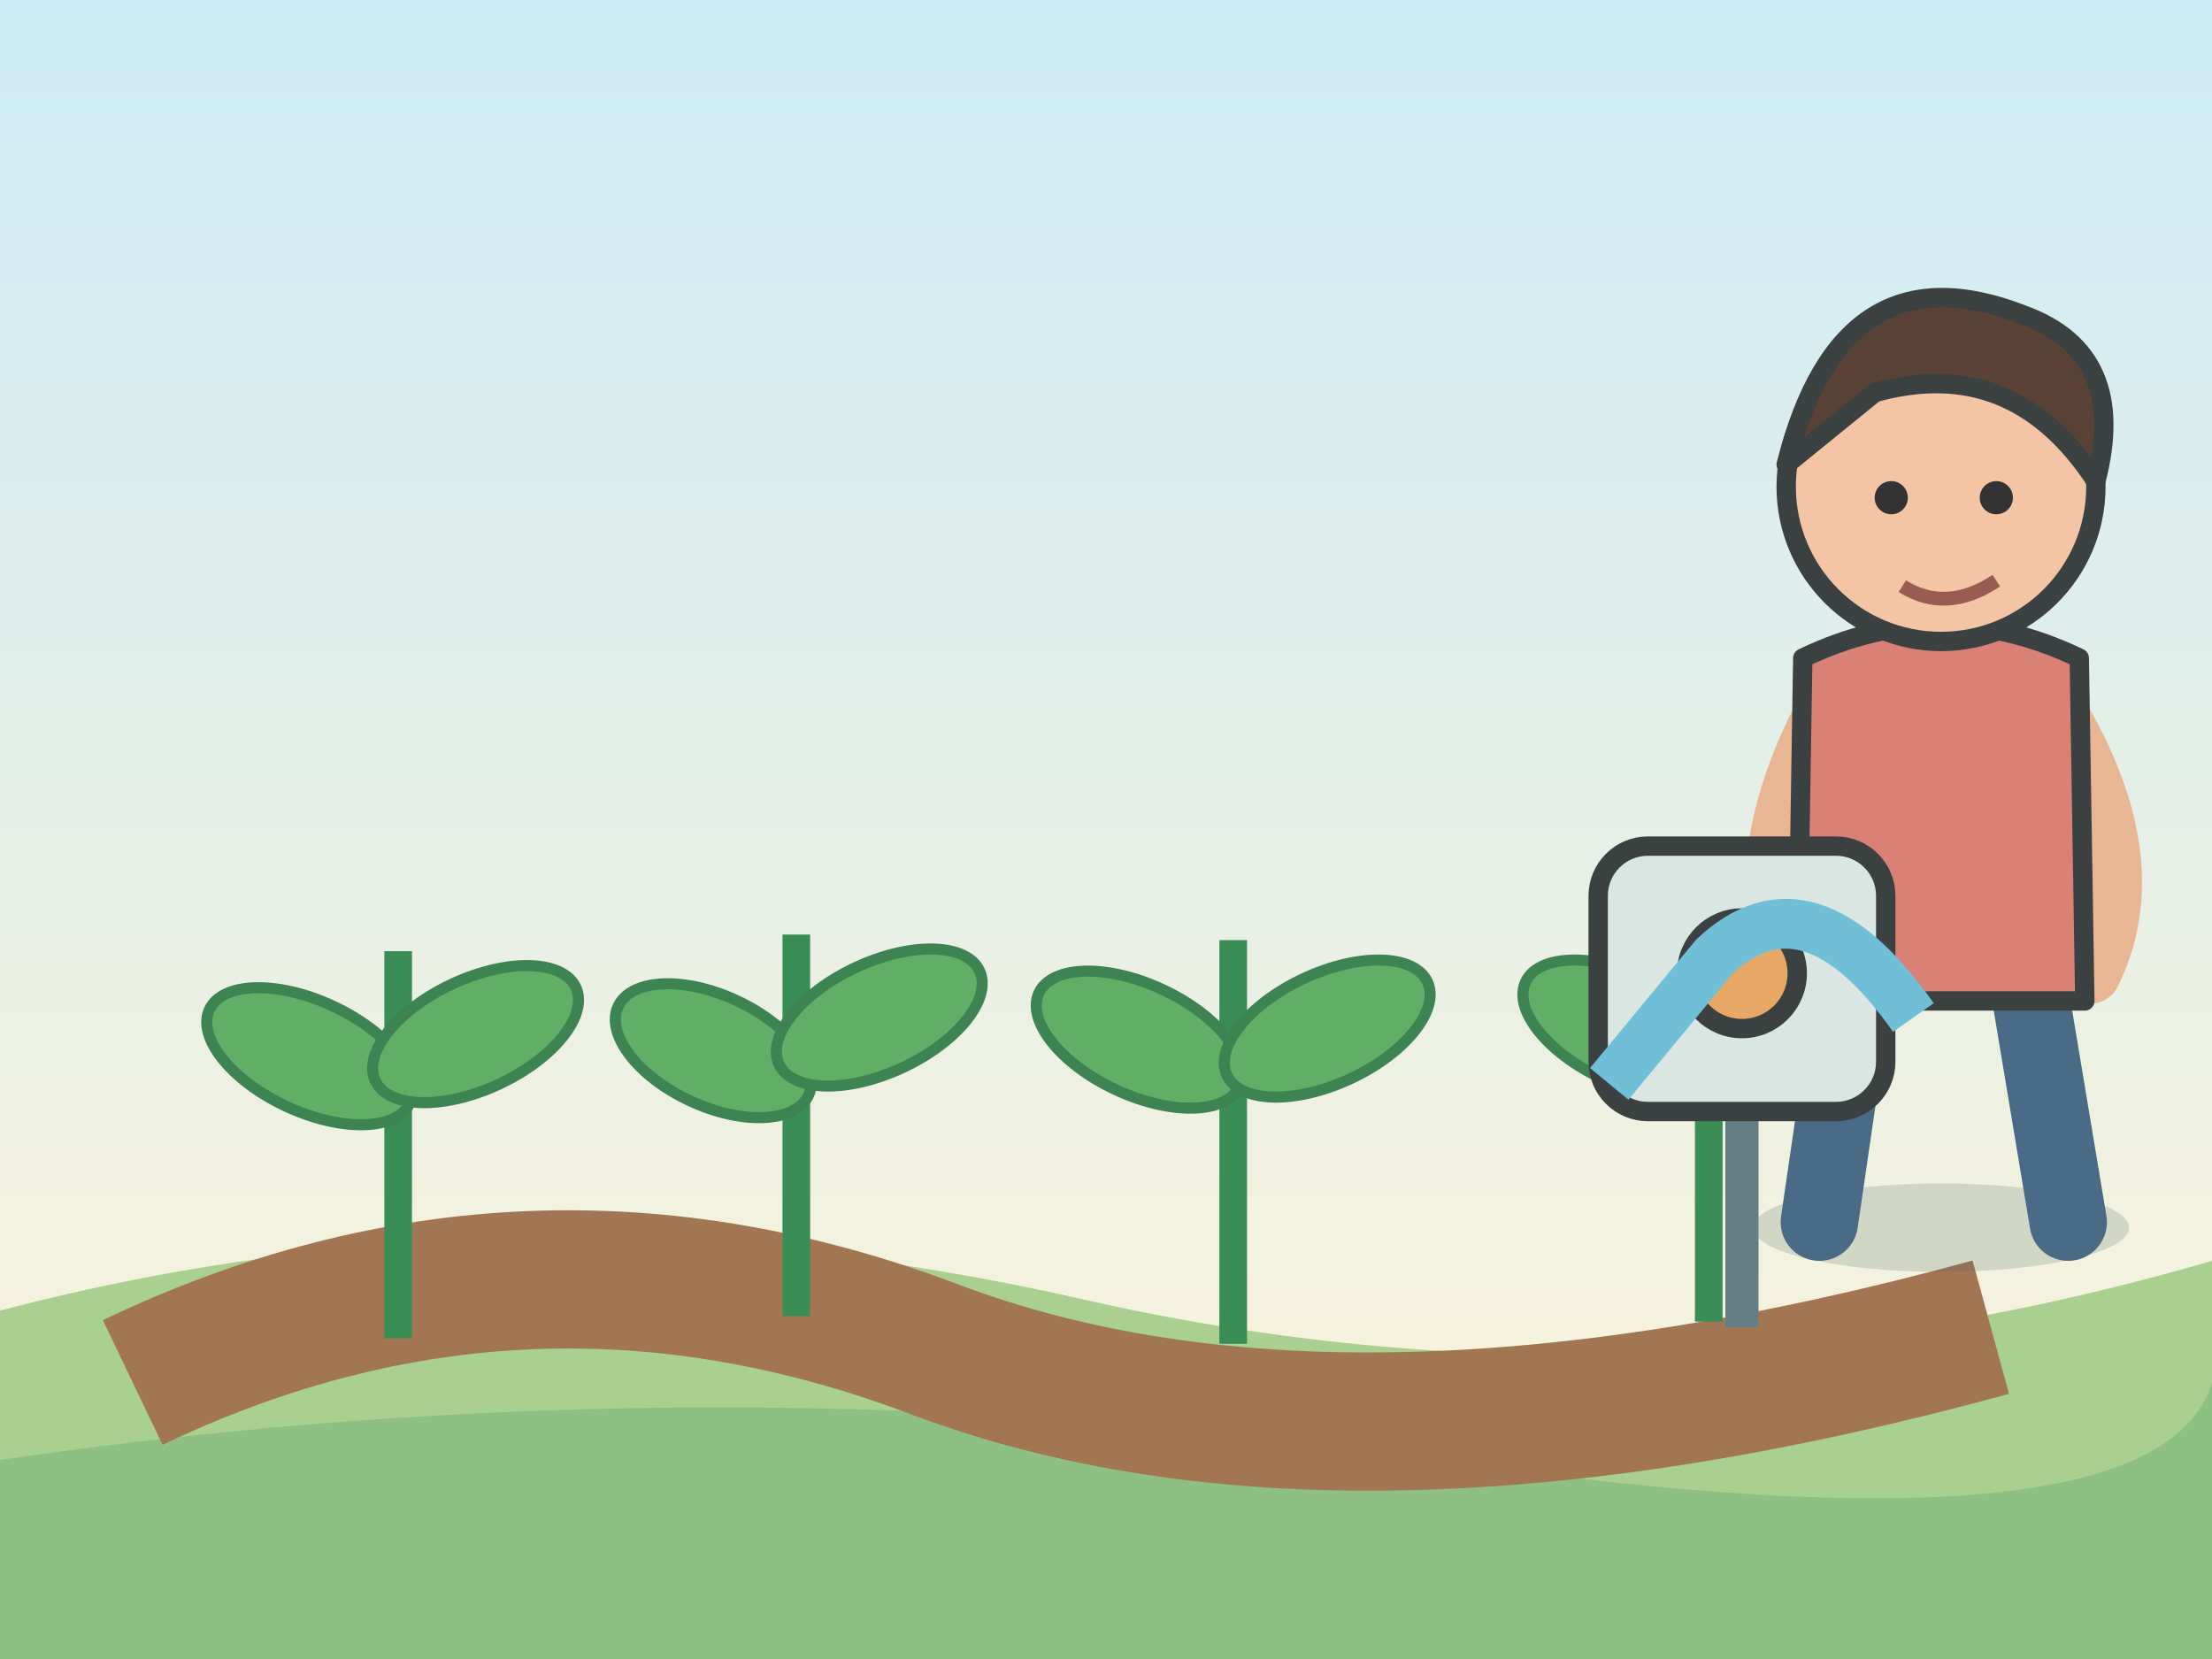
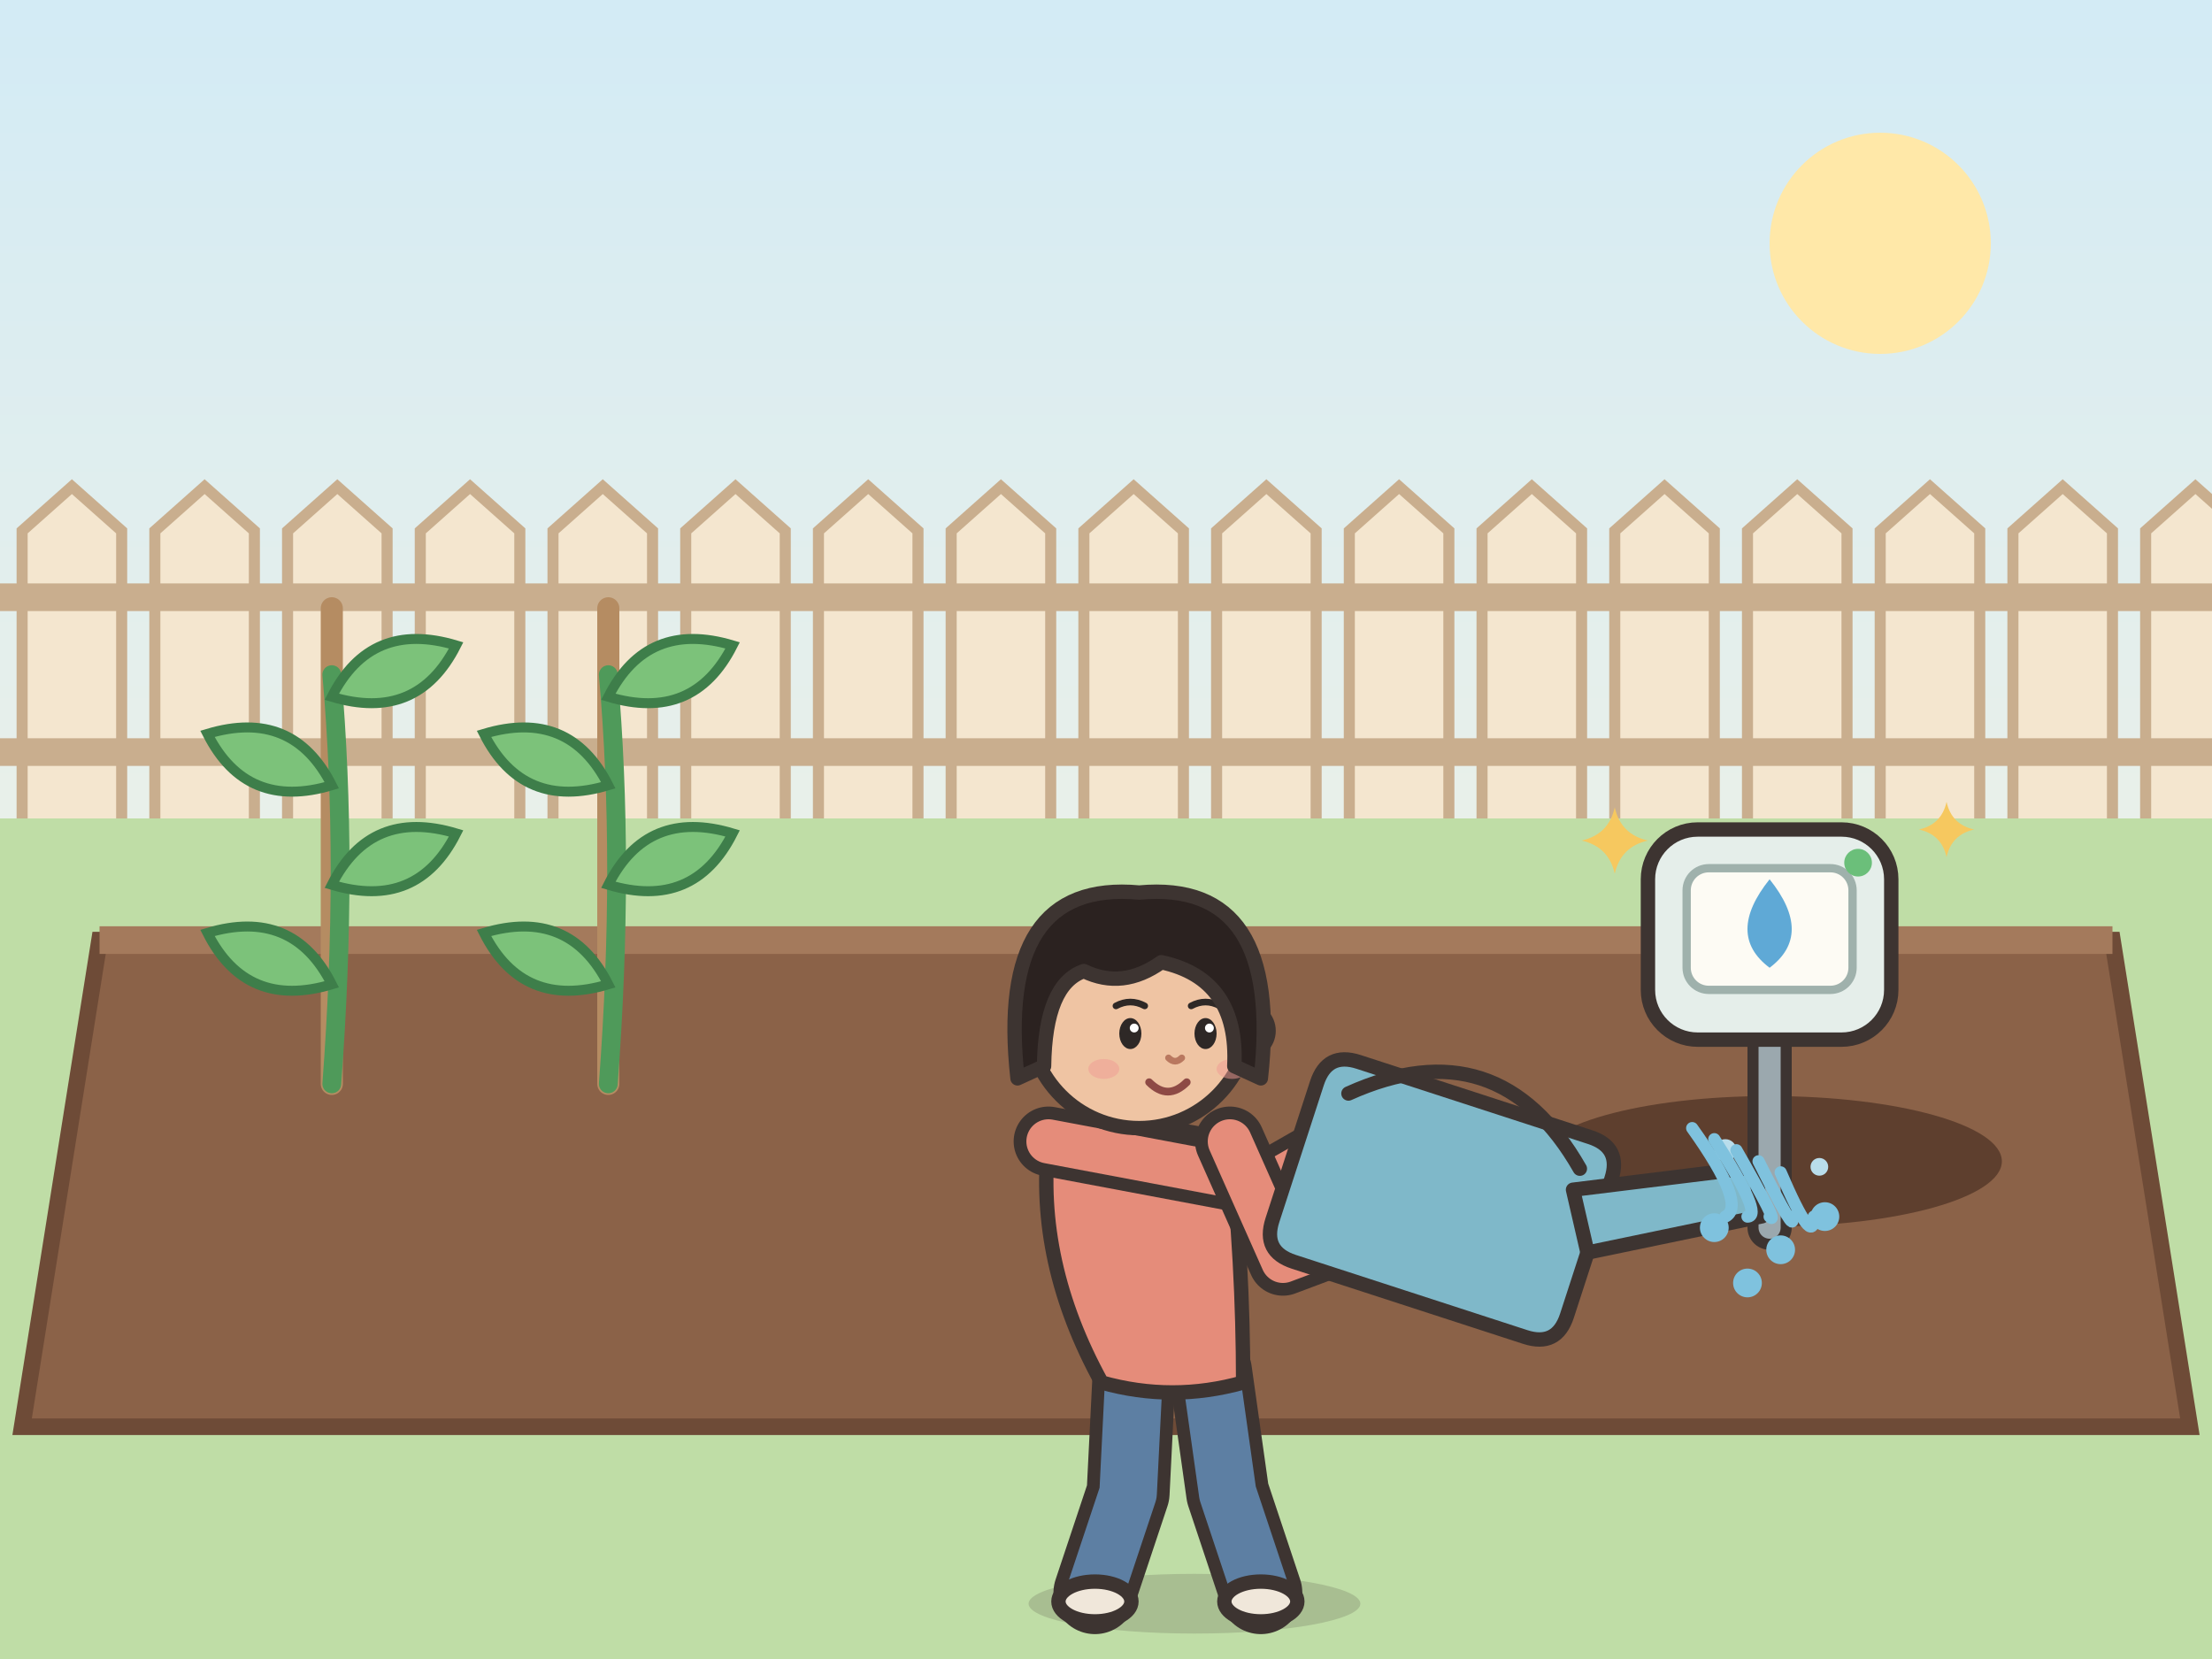
<svg xmlns="http://www.w3.org/2000/svg" viewBox="0 0 400 300" role="img" aria-labelledby="t d">
  <defs>
-     <linearGradient id="bg" x2="0" y2="1">
-       <stop stop-color="#CDEBF7" />
-       <stop offset="1" stop-color="#FFF4D7" />
-     </linearGradient>
-     <linearGradient id="cloth" x2="1" y2="1">
-       <stop stop-color="#F39B79" />
-       <stop offset="1" stop-color="#C95D55" />
-     </linearGradient>
+     <radialGradient id="glow">
+       <stop offset="0" stop-color="#FFF6C8" stop-opacity=".95" />
+       <stop offset="1" stop-color="#FFF6C8" stop-opacity="0" />
+     </radialGradient>
  </defs>
-   <rect width="400" height="300" fill="url(#bg)" />
-   <path d="M0 237 Q95 212 196 235 T400 228 V300 H0Z" fill="#A9CF91" />
-   <path d="M0 264 Q130 245 260 264 T400 250 V300 H0Z" fill="#78B47A" opacity=".55" />
-   <g>
-     <path d="M24 250 Q95 216 169 244 T360 240" fill="none" stroke="#A37653" stroke-width="25" />
-     <g stroke="#398D55" stroke-width="5" fill="none">
-       <path d="M72 242 V172 M144 238 V169 M223 243 V170 M309 239 V171" />
+   <linearGradient id="sky" x1="0" y1="0" x2="0" y2="1">
+     <stop stop-color="#D3EBF5" />
+     <stop offset="1" stop-color="#FFF5DE" />
+   </linearGradient>
+   <rect width="400" height="300" fill="url(#sky)" />
+   <circle cx="340" cy="44" r="20" fill="#FFE8A8" />
+   <path d="M4 150 V96 L13 88 L22 96 V150Z" fill="#F4E6CF" stroke="#C9AE8E" stroke-width="2" />
+   <path d="M28 150 V96 L37 88 L46 96 V150Z" fill="#F4E6CF" stroke="#C9AE8E" stroke-width="2" />
+   <path d="M52 150 V96 L61 88 L70 96 V150Z" fill="#F4E6CF" stroke="#C9AE8E" stroke-width="2" />
+   <path d="M76 150 V96 L85 88 L94 96 V150Z" fill="#F4E6CF" stroke="#C9AE8E" stroke-width="2" />
+   <path d="M100 150 V96 L109 88 L118 96 V150Z" fill="#F4E6CF" stroke="#C9AE8E" stroke-width="2" />
+   <path d="M124 150 V96 L133 88 L142 96 V150Z" fill="#F4E6CF" stroke="#C9AE8E" stroke-width="2" />
+   <path d="M148 150 V96 L157 88 L166 96 V150Z" fill="#F4E6CF" stroke="#C9AE8E" stroke-width="2" />
+   <path d="M172 150 V96 L181 88 L190 96 V150Z" fill="#F4E6CF" stroke="#C9AE8E" stroke-width="2" />
+   <path d="M196 150 V96 L205 88 L214 96 V150Z" fill="#F4E6CF" stroke="#C9AE8E" stroke-width="2" />
+   <path d="M220 150 V96 L229 88 L238 96 V150Z" fill="#F4E6CF" stroke="#C9AE8E" stroke-width="2" />
+   <path d="M244 150 V96 L253 88 L262 96 V150Z" fill="#F4E6CF" stroke="#C9AE8E" stroke-width="2" />
+   <path d="M268 150 V96 L277 88 L286 96 V150Z" fill="#F4E6CF" stroke="#C9AE8E" stroke-width="2" />
+   <path d="M292 150 V96 L301 88 L310 96 V150Z" fill="#F4E6CF" stroke="#C9AE8E" stroke-width="2" />
+   <path d="M316 150 V96 L325 88 L334 96 V150Z" fill="#F4E6CF" stroke="#C9AE8E" stroke-width="2" />
+   <path d="M340 150 V96 L349 88 L358 96 V150Z" fill="#F4E6CF" stroke="#C9AE8E" stroke-width="2" />
+   <path d="M364 150 V96 L373 88 L382 96 V150Z" fill="#F4E6CF" stroke="#C9AE8E" stroke-width="2" />
+   <path d="M388 150 V96 L397 88 L406 96 V150Z" fill="#F4E6CF" stroke="#C9AE8E" stroke-width="2" />
+   <path d="M0 108 H400 M0 136 H400" stroke="#C9AE8E" stroke-width="5" />
+   <rect y="148" width="400" height="152" fill="#BFDDA6" />
+   <path d="M18 170 H382 L396 258 H4Z" fill="#8B6248" stroke="#6E4B37" stroke-width="3" />
+   <path d="M18 170 H382" stroke="#A47A5C" stroke-width="5" />
+   <path d="M60 196 V110" stroke="#B58C62" stroke-width="4" stroke-linecap="round" />
+   <path d="M60 196 Q63 156 60 122" fill="none" stroke="#4F9A5A" stroke-width="3.4" stroke-linecap="round" />
+   <g transform="translate(60 178) rotate(13)">
+     <path d="M0 0 Q-10 -12 -24 -4 Q-14 8 0 0Z" fill="#7CC27A" stroke="#3E7E4A" stroke-width="1.8" />
+   </g>
+   <g transform="translate(60 160) rotate(-13)">
+     <path d="M0 0 Q10 -12 24 -4 Q14 8 0 0Z" fill="#7CC27A" stroke="#3E7E4A" stroke-width="1.8" />
+   </g>
+   <g transform="translate(60 142) rotate(13)">
+     <path d="M0 0 Q-10 -12 -24 -4 Q-14 8 0 0Z" fill="#7CC27A" stroke="#3E7E4A" stroke-width="1.8" />
+   </g>
+   <g transform="translate(60 126) rotate(-13)">
+     <path d="M0 0 Q10 -12 24 -4 Q14 8 0 0Z" fill="#7CC27A" stroke="#3E7E4A" stroke-width="1.8" />
+   </g>
+   <path d="M110 196 V110" stroke="#B58C62" stroke-width="4" stroke-linecap="round" />
+   <path d="M110 196 Q113 156 110 122" fill="none" stroke="#4F9A5A" stroke-width="3.4" stroke-linecap="round" />
+   <g transform="translate(110 178) rotate(13)">
+     <path d="M0 0 Q-10 -12 -24 -4 Q-14 8 0 0Z" fill="#7CC27A" stroke="#3E7E4A" stroke-width="1.8" />
+   </g>
+   <g transform="translate(110 160) rotate(-13)">
+     <path d="M0 0 Q10 -12 24 -4 Q14 8 0 0Z" fill="#7CC27A" stroke="#3E7E4A" stroke-width="1.8" />
+   </g>
+   <g transform="translate(110 142) rotate(13)">
+     <path d="M0 0 Q-10 -12 -24 -4 Q-14 8 0 0Z" fill="#7CC27A" stroke="#3E7E4A" stroke-width="1.8" />
+   </g>
+   <g transform="translate(110 126) rotate(-13)">
+     <path d="M0 0 Q10 -12 24 -4 Q14 8 0 0Z" fill="#7CC27A" stroke="#3E7E4A" stroke-width="1.8" />
+   </g>
+   <ellipse cx="320" cy="210" rx="42" ry="11.8" fill="#5E3F2E" />
+   <circle cx="312" cy="208" r="2" fill="#B9DDEB" />
+   <circle cx="329" cy="211" r="1.6" fill="#B9DDEB" />
+   <g transform="translate(320 168)">
+     <path d="M0 18 V54" stroke="#3D3431" stroke-width="8" stroke-linecap="round" />
+     <path d="M0 18 V54" stroke="#9BA8AE" stroke-width="4" stroke-linecap="round" />
+     <rect x="-22" y="-18" width="44" height="38" rx="9" fill="#E5EEEA" stroke="#3D3431" stroke-width="2.6" stroke-linejoin="round" stroke-linecap="round" />
+     <rect x="-15" y="-11" width="30" height="22" rx="4" fill="#FDFBF4" stroke="#9FB1AC" stroke-width="1.5" />
+     <g transform="translate(0 1)">
+       <path d="M0 -10 Q8 0 0 6 Q-8 0 0 -10Z" fill="#5FA9D6" />
    </g>
-     <g fill="#61AE66" stroke="#3E8453" stroke-width="2">
-       <ellipse cx="56" cy="191" rx="20" ry="10" transform="rotate(25 56 191)" />
-       <ellipse cx="86" cy="187" rx="20" ry="10" transform="rotate(-25 86 187)" />
-       <ellipse cx="129" cy="190" rx="19" ry="10" transform="rotate(25 129 190)" />
-       <ellipse cx="159" cy="184" rx="20" ry="10" transform="rotate(-25 159 184)" />
-       <ellipse cx="206" cy="188" rx="20" ry="10" transform="rotate(25 206 188)" />
-       <ellipse cx="240" cy="186" rx="20" ry="10" transform="rotate(-25 240 186)" />
-       <ellipse cx="294" cy="186" rx="20" ry="10" transform="rotate(25 294 186)" />
-       <ellipse cx="323" cy="187" rx="20" ry="10" transform="rotate(-25 323 187)" />
-     </g>
+     <circle cx="16" cy="-12" r="2.5" fill="#6BBF7A" />
  </g>
-   <g>
-     <ellipse cx="351" cy="222" rx="34" ry="8" fill="#4C665E" opacity=".2" />
-     <path d="M336 173 L329 221 M366 173 L374 221" stroke="#496B85" stroke-width="14" stroke-linecap="round" />
-     <path d="M330 129 Q316 156 324 176 M372 129 Q388 156 378 176" fill="none" stroke="#E9B693" stroke-width="11" stroke-linecap="round" />
-     <path d="M326 119 Q351 107 376 119 L377 181 H325Z" fill="#D98175" stroke="#3A4140" stroke-width="3.5" stroke-linecap="round" stroke-linejoin="round" />
-     <circle cx="351" cy="88" r="28" fill="#F3C5A5" stroke="#3A4140" stroke-width="3.5" stroke-linecap="round" stroke-linejoin="round" />
-     <path d="M323 84 Q333 44 366 57 Q385 64 379 87 Q364 64 339 71Z" fill="#594235" stroke="#3A4140" stroke-width="3.5" stroke-linecap="round" stroke-linejoin="round" />
-     <circle cx="342" cy="90" r="3" fill="#333" />
-     <circle cx="361" cy="90" r="3" fill="#333" />
-     <path d="M344 106 Q352 111 361 105" fill="none" stroke="#995C52" stroke-width="2.5" />
+   <path d="M292.0 146.0 Q293.1 150.9 298.0 152.0 Q293.1 153.1 292.0 158.0 Q290.9 153.1 286.0 152.0 Q290.9 150.9 292.0 146.0Z" fill="#F6C85F" />
+   <path d="M352.0 145.0 Q352.9 149.1 357.0 150.0 Q352.9 150.9 352.0 155.0 Q351.1 150.9 347.0 150.0 Q351.1 149.1 352.0 145.0Z" fill="#F6C85F" />
+   <ellipse cx="216.0" cy="290.0" rx="30.0" ry="5.4" fill="#3D3431" opacity="0.18" />
+   <path d="M205.1 248.0 L204.0 270.0 L198.0 288.0" fill="none" stroke="#3D3431" stroke-width="15.0" stroke-linecap="round" stroke-linejoin="round" />
+   <path d="M205.1 248.0 L204.0 270.0 L198.0 288.0" fill="none" stroke="#5D7FA3" stroke-width="10.4" stroke-linecap="round" stroke-linejoin="round" />
+   <ellipse cx="198.0" cy="289.6" rx="6.6" ry="3.6" fill="#F0E7DA" stroke="#3D3431" stroke-width="2.6" stroke-linejoin="round" stroke-linecap="round" />
+   <path d="M218.9 248.0 L222.0 270.0 L228.0 288.0" fill="none" stroke="#3D3431" stroke-width="15.0" stroke-linecap="round" stroke-linejoin="round" />
+   <path d="M218.9 248.0 L222.0 270.0 L228.0 288.0" fill="none" stroke="#5D7FA3" stroke-width="10.4" stroke-linecap="round" stroke-linejoin="round" />
+   <ellipse cx="228.0" cy="289.6" rx="6.6" ry="3.6" fill="#F0E7DA" stroke="#3D3431" stroke-width="2.6" stroke-linejoin="round" stroke-linecap="round" />
+   <path d="M189.6 206.4 Q206.0 201.4 222.4 206.4 Q224.8 228.2 224.8 250.0 Q212.0 253.6 199.2 250.0 Q187.2 228.2 189.6 206.4Z" fill="#E58C7A" stroke="#3D3431" stroke-width="2.6" stroke-linejoin="round" stroke-linecap="round" />
+   <path d="M189.6 206.4 L230.0 214.0 L244.0 206.0" fill="none" stroke="#3D3431" stroke-width="12.6" stroke-linecap="round" stroke-linejoin="round" />
+   <path d="M189.6 206.4 L230.0 214.0 L244.0 206.0" fill="none" stroke="#E58C7A" stroke-width="8.0" stroke-linecap="round" stroke-linejoin="round" />
+   <circle cx="244.0" cy="206.0" r="4.2" fill="#EFC4A3" stroke="#3D3431" stroke-width="2.6" stroke-linejoin="round" stroke-linecap="round" />
+   <path d="M222.4 206.4 L232.0 228.0 L248.0 222.0" fill="none" stroke="#3D3431" stroke-width="12.6" stroke-linecap="round" stroke-linejoin="round" />
+   <path d="M222.4 206.4 L232.0 228.0 L248.0 222.0" fill="none" stroke="#E58C7A" stroke-width="8.0" stroke-linecap="round" stroke-linejoin="round" />
+   <circle cx="248.0" cy="222.0" r="4.2" fill="#EFC4A3" stroke="#3D3431" stroke-width="2.6" stroke-linejoin="round" stroke-linecap="round" />
+   <circle cx="225.4" cy="186.4" r="4.0" fill="#EFC4A3" stroke="#3D3431" stroke-width="2.6" stroke-linejoin="round" stroke-linecap="round" />
+   <circle cx="206.0" cy="184.0" r="20.0" fill="#EFC4A3" stroke="#3D3431" stroke-width="2.6" stroke-linejoin="round" stroke-linecap="round" />
+   <ellipse cx="204.4" cy="186.9" rx="2.0" ry="2.8" fill="#2E2826" />
+   <circle cx="205.1" cy="185.9" r="0.8" fill="#FFF" />
+   <path d="M201.8 181.9 Q204.4 180.5 207.0 181.9" fill="none" stroke="#2E2826" stroke-width="1.2" stroke-linecap="round" />
+   <ellipse cx="218.0" cy="186.9" rx="2.0" ry="2.8" fill="#2E2826" />
+   <circle cx="218.7" cy="185.9" r="0.8" fill="#FFF" />
+   <path d="M215.4 181.9 Q218.0 180.5 220.6 181.9" fill="none" stroke="#2E2826" stroke-width="1.2" stroke-linecap="round" />
+   <path d="M211.3 191.3 Q212.5 192.5 213.7 191.3" fill="none" stroke="#B9785F" stroke-width="1.2" stroke-linecap="round" />
+   <ellipse cx="199.6" cy="193.3" rx="2.8" ry="1.8" fill="#F09A93" opacity=".5" />
+   <ellipse cx="222.8" cy="193.3" rx="2.8" ry="1.8" fill="#F09A93" opacity=".5" />
+   <path d="M207.8 195.7 Q211.2 199.1 214.6 195.7" fill="none" stroke="#8E4A45" stroke-width="1.4" stroke-linecap="round" />
+   <path d="M184.0 195.0 Q180.0 159.0 206.0 161.4 Q232.0 159.0 228.0 195.0 L223.2 192.8 Q224.0 177.0 210.0 174.0 Q203.0 179.0 196.0 175.6 Q189.0 178.0 188.8 192.8Z" fill="#2B2220" stroke="#3D3431" stroke-width="2.6" stroke-linejoin="round" stroke-linecap="round" />
+   <g transform="rotate(18 268 214)">
+     <path d="M240 200 H284 Q290 200 290 206 V232 Q290 238 284 238 H240 Q234 238 234 232 V206 Q234 200 240 200Z" fill="#7FB8C9" stroke="#3D3431" stroke-width="2.6" stroke-linejoin="round" stroke-linecap="round" />
+     <path d="M284 210 L314 196 L318 204 L290 220Z" fill="#7FB8C9" stroke="#3D3431" stroke-width="2.6" stroke-linejoin="round" stroke-linecap="round" />
+     <path d="M240 206 Q262 186 284 206" fill="none" stroke="#3D3431" stroke-width="2.6" stroke-linejoin="round" stroke-linecap="round" />
  </g>
-   <g>
-     <path d="M315 196 V240" stroke="#637E84" stroke-width="6" />
-     <rect x="289" y="153" width="52" height="48" rx="9" fill="#D9E6E2" stroke="#3A4140" stroke-width="3.5" stroke-linecap="round" stroke-linejoin="round" />
-     <circle cx="315" cy="176" r="10" fill="#E6A864" stroke="#3A4140" stroke-width="3.5" stroke-linecap="round" stroke-linejoin="round" />
-   </g>
-   <path d="M346 184 q-19 -27 -36 -11 l-19 23" fill="none" stroke="#70BFD7" stroke-width="9" />
+   <path d="M306 204 Q316 218 312 220" fill="none" stroke="#7FC2DE" stroke-width="2.2" stroke-linecap="round" />
+   <path d="M310 206 Q319 220 316 220" fill="none" stroke="#7FC2DE" stroke-width="2.2" stroke-linecap="round" />
+   <path d="M314 208 Q322 222 320 220" fill="none" stroke="#7FC2DE" stroke-width="2.2" stroke-linecap="round" />
+   <path d="M318 210 Q325 224 324 220" fill="none" stroke="#7FC2DE" stroke-width="2.2" stroke-linecap="round" />
+   <path d="M322 212 Q328 226 328 220" fill="none" stroke="#7FC2DE" stroke-width="2.2" stroke-linecap="round" />
+   <circle cx="310" cy="222" r="2.6" fill="#7FC2DE" />
+   <circle cx="322" cy="226" r="2.6" fill="#7FC2DE" />
+   <circle cx="316" cy="232" r="2.6" fill="#7FC2DE" />
+   <circle cx="330" cy="220" r="2.6" fill="#7FC2DE" />
</svg>
